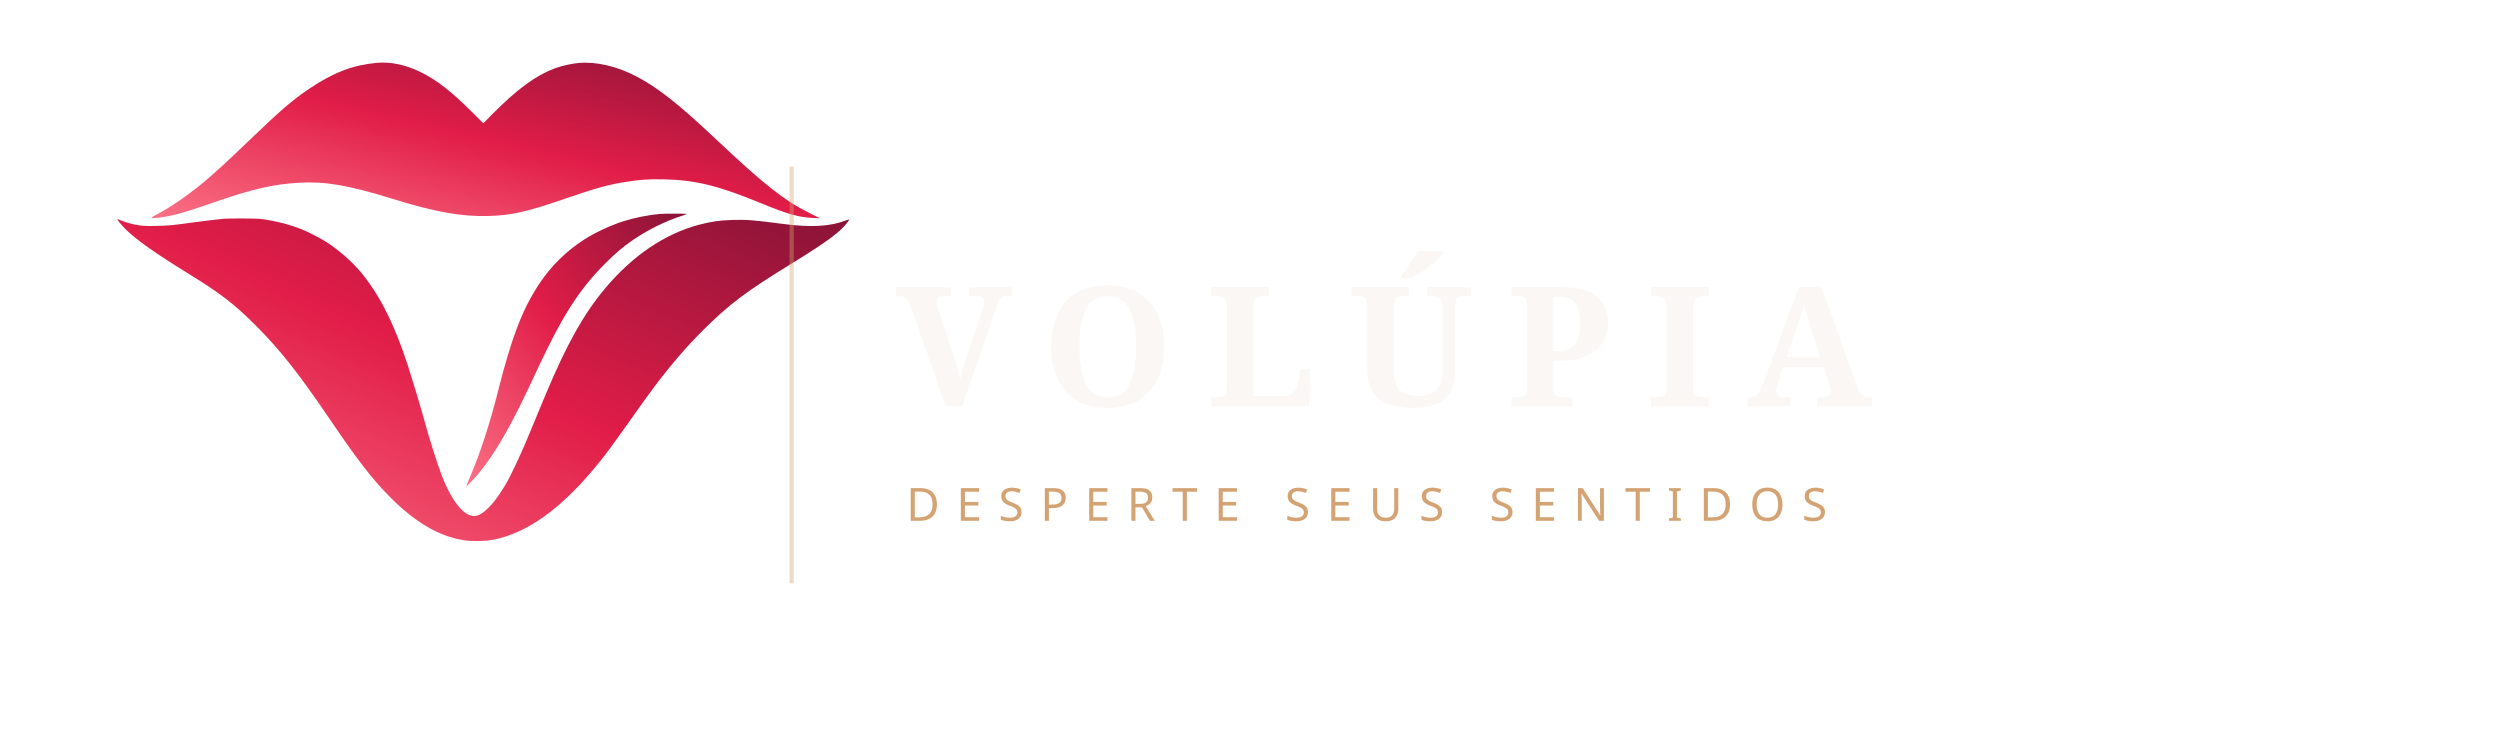
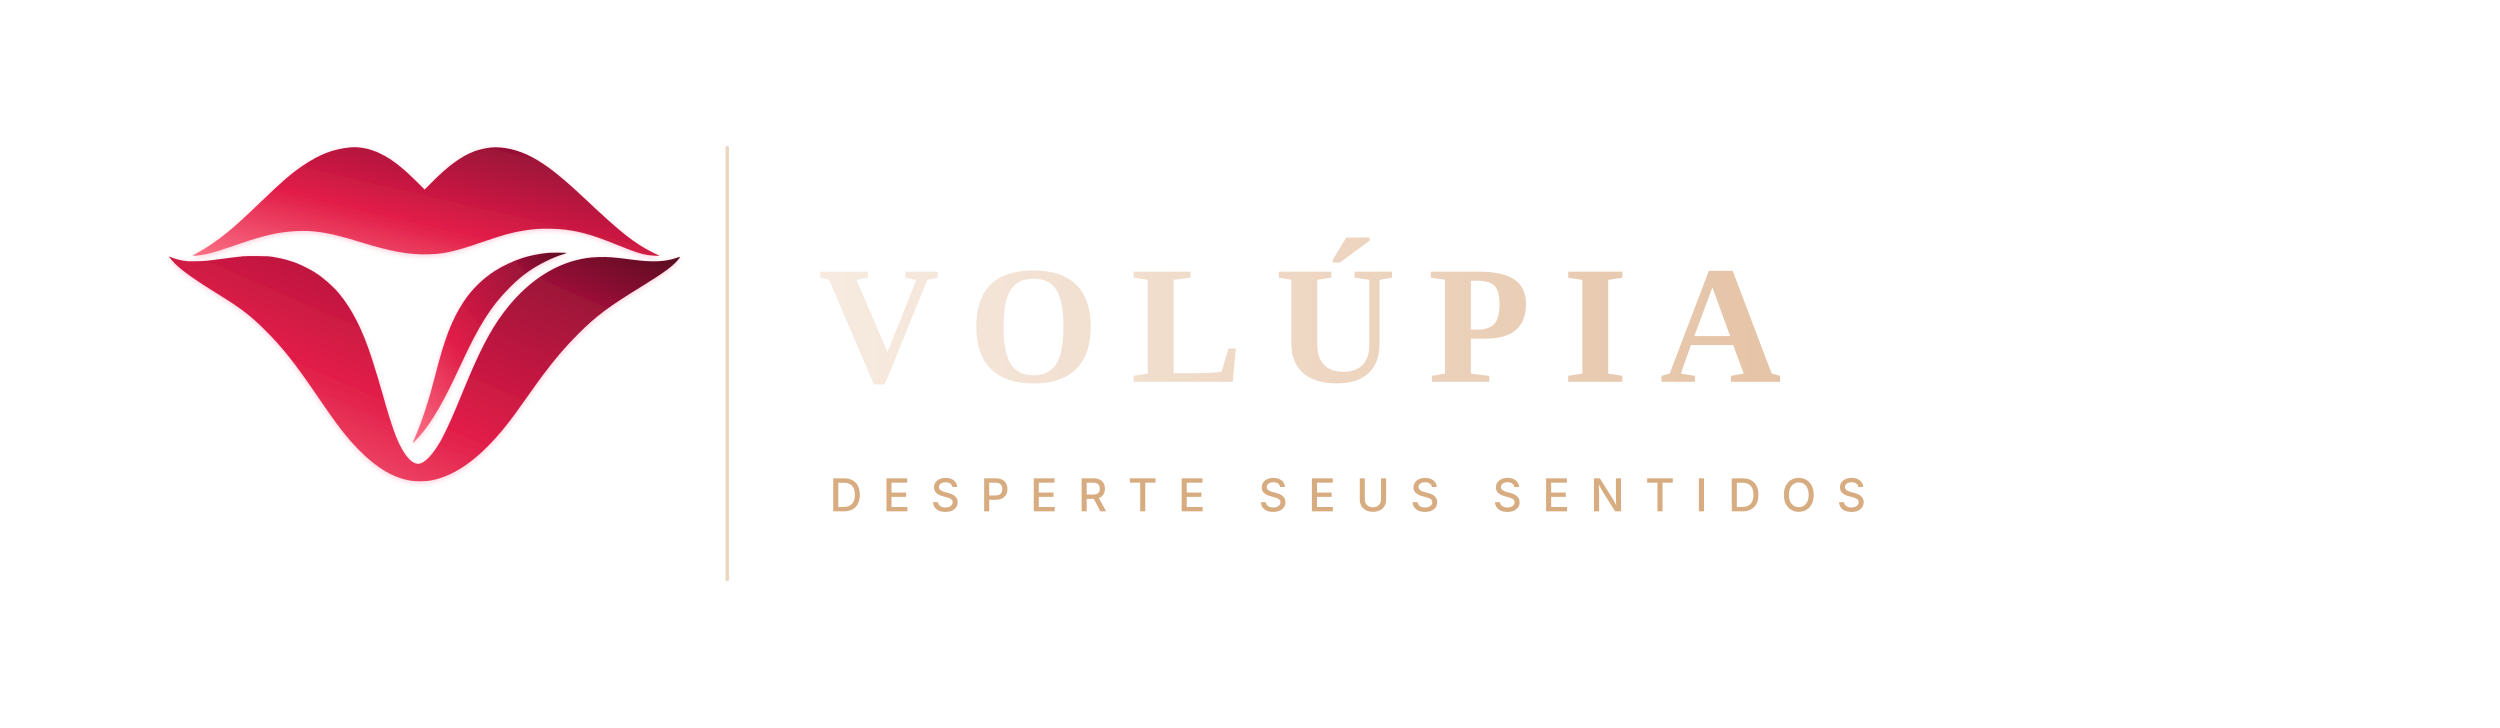
- <svg xmlns="http://www.w3.org/2000/svg" version="1.1" viewBox="0 0 1200 360" width="100%" height="100%">
+ <svg xmlns="http://www.w3.org/2000/svg" version="1.1" viewBox="0 0 1100 320" width="100%" height="100%">
  <defs>
-     <linearGradient id="hzLipGrad" x1="0%" y1="0%" x2="100%" y2="100%">
+     <linearGradient id="volupiaHzGrad" x1="0%" y1="0%" x2="100%" y2="100%">
      <stop offset="0%" stop-color="#FB7185" />
-       <stop offset="50%" stop-color="#E11D48" />
-       <stop offset="100%" stop-color="#881337" />
+       <stop offset="40%" stop-color="#E11D48" />
+       <stop offset="80%" stop-color="#9F1239" />
+       <stop offset="100%" stop-color="#580A20" />
    </linearGradient>
+     <linearGradient id="goldTextGrad" x1="0%" y1="0%" x2="100%" y2="0%">
+       <stop offset="0%" stop-color="#F7EBE1" />
+       <stop offset="100%" stop-color="#E5C3A6" />
+     </linearGradient>
+     <filter id="hzGlow" x="-10%" y="-10%" width="120%" height="120%">
+       <feDropShadow dx="0" dy="4" stdDeviation="8" flood-color="#E11D48" flood-opacity="0.2" />
+     </filter>
  </defs>
-   <g transform="translate(40, 20) scale(0.25)">
-     <g transform="translate(0,1024) scale(0.1,-0.1)" fill="url(#hzLipGrad)" stroke="none">
+   <g transform="translate(30, 60) scale(0.16)" fill="url(#volupiaHzGrad)" filter="url(#hzGlow)">
+     <g transform="translate(212.25, 1013.7) scale(0.1, -0.1)" stroke="none">
      <path d="M5630 9833 c-460 -44 -830 -185 -1284 -491 -329 -221 -565 -424 -1156 -993 -423 -407 -714 -673 -910 -833 -305 -249 -606 -454 -879 -599 -94 -50 -102 -56 -78 -62 44 -11 294 25 452 66 154 39 394 116 805 258 675 233 1077 324 1552 352 513 30 952 -45 1793 -305 833 -258 1336 -348 1860 -333 437 13 730 79 1462 331 600 206 818 267 1153 321 284 46 449 58 735 52 616 -12 1052 -119 1890 -464 500 -206 718 -267 995 -279 l125 -5 -190 94 c-500 249 -876 545 -1820 1435 -706 665 -1105 980 -1514 1194 -377 198 -779 290 -1121 258 -129 -12 -333 -58 -450 -103 -365 -137 -722 -400 -1193 -874 l-177 -180 -223 222 c-398 395 -670 607 -977 759 -286 142 -585 205 -850 179z" />
      <path d="M11075 6933 c-217 -18 -507 -76 -710 -142 -250 -81 -545 -219 -750 -351 -342 -220 -633 -506 -856 -841 -327 -492 -531 -1019 -794 -2059 -163 -647 -348 -1211 -549 -1679 -36 -85 -66 -156 -66 -160 0 -11 142 134 214 219 333 391 652 944 1086 1885 527 1143 854 1662 1379 2185 192 191 320 300 504 429 278 195 656 383 955 475 56 18 99 35 96 39 -7 7 -429 7 -509 0z" />
      <path d="M2685 6839 c-142 -14 -414 -47 -610 -74 -366 -51 -435 -57 -665 -62 -193 -5 -255 -2 -345 12 -124 19 -236 50 -343 93 -39 16 -72 27 -72 24 0 -14 93 -125 166 -198 197 -195 577 -464 1179 -834 637 -392 894 -589 1311 -1005 469 -468 828 -922 1444 -1830 514 -757 777 -1098 1110 -1439 500 -512 969 -788 1462 -861 138 -21 407 -16 538 10 591 115 1170 497 1775 1170 229 255 407 482 693 885 462 649 521 732 621 865 323 430 627 784 955 1110 501 498 821 739 1731 1297 631 388 897 584 1031 762 25 32 43 61 41 63 -3 2 -35 -8 -73 -22 -304 -115 -672 -134 -1204 -64 -555 73 -692 84 -964 76 -237 -6 -413 -31 -641 -91 -662 -175 -1282 -595 -1810 -1227 -413 -494 -734 -1068 -1143 -2044 -125 -299 -245 -588 -305 -735 -112 -271 -213 -497 -325 -725 -99 -201 -126 -250 -231 -410 -159 -246 -329 -412 -455 -446 -208 -56 -458 227 -666 750 -88 223 -259 763 -353 1116 -51 191 -223 760 -309 1025 -257 793 -549 1367 -912 1798 -170 202 -432 429 -665 575 -110 70 -349 191 -466 237 -199 79 -407 136 -640 176 -136 24 -180 27 -460 29 -170 2 -350 -1 -400 -6z" />
    </g>
  </g>
-   <line x1="380" y1="80" x2="380" y2="280" stroke="#D4A373" stroke-width="2" opacity="0.4" />
-   <text x="430" y="195" font-family="'Playfair Display', Georgia, serif" font-size="80" font-weight="700" letter-spacing="16" fill="#FAF7F5">VOLÚPIA</text>
-   <text x="435" y="250" font-family="'Plus Jakarta Sans', sans-serif" font-size="22" font-weight="500" letter-spacing="8" fill="#D4A373">DESPERTE SEUS SENTIDOS</text>
+   <line x1="320" y1="65" x2="320" y2="255" stroke="#D4A373" stroke-width="1.5" stroke-linecap="round" opacity="0.45" />
+   <text x="360" y="168" font-family="'Playfair Display', Georgia, 'Times New Roman', serif" font-size="74" font-weight="700" letter-spacing="14" fill="url(#goldTextGrad)">VOLÚPIA</text>
+   <text x="365" y="225" font-family="'Plus Jakarta Sans', -apple-system, sans-serif" font-size="20" font-weight="500" letter-spacing="9" fill="#D4A373" opacity="0.9">DESPERTE SEUS SENTIDOS</text>
</svg>
